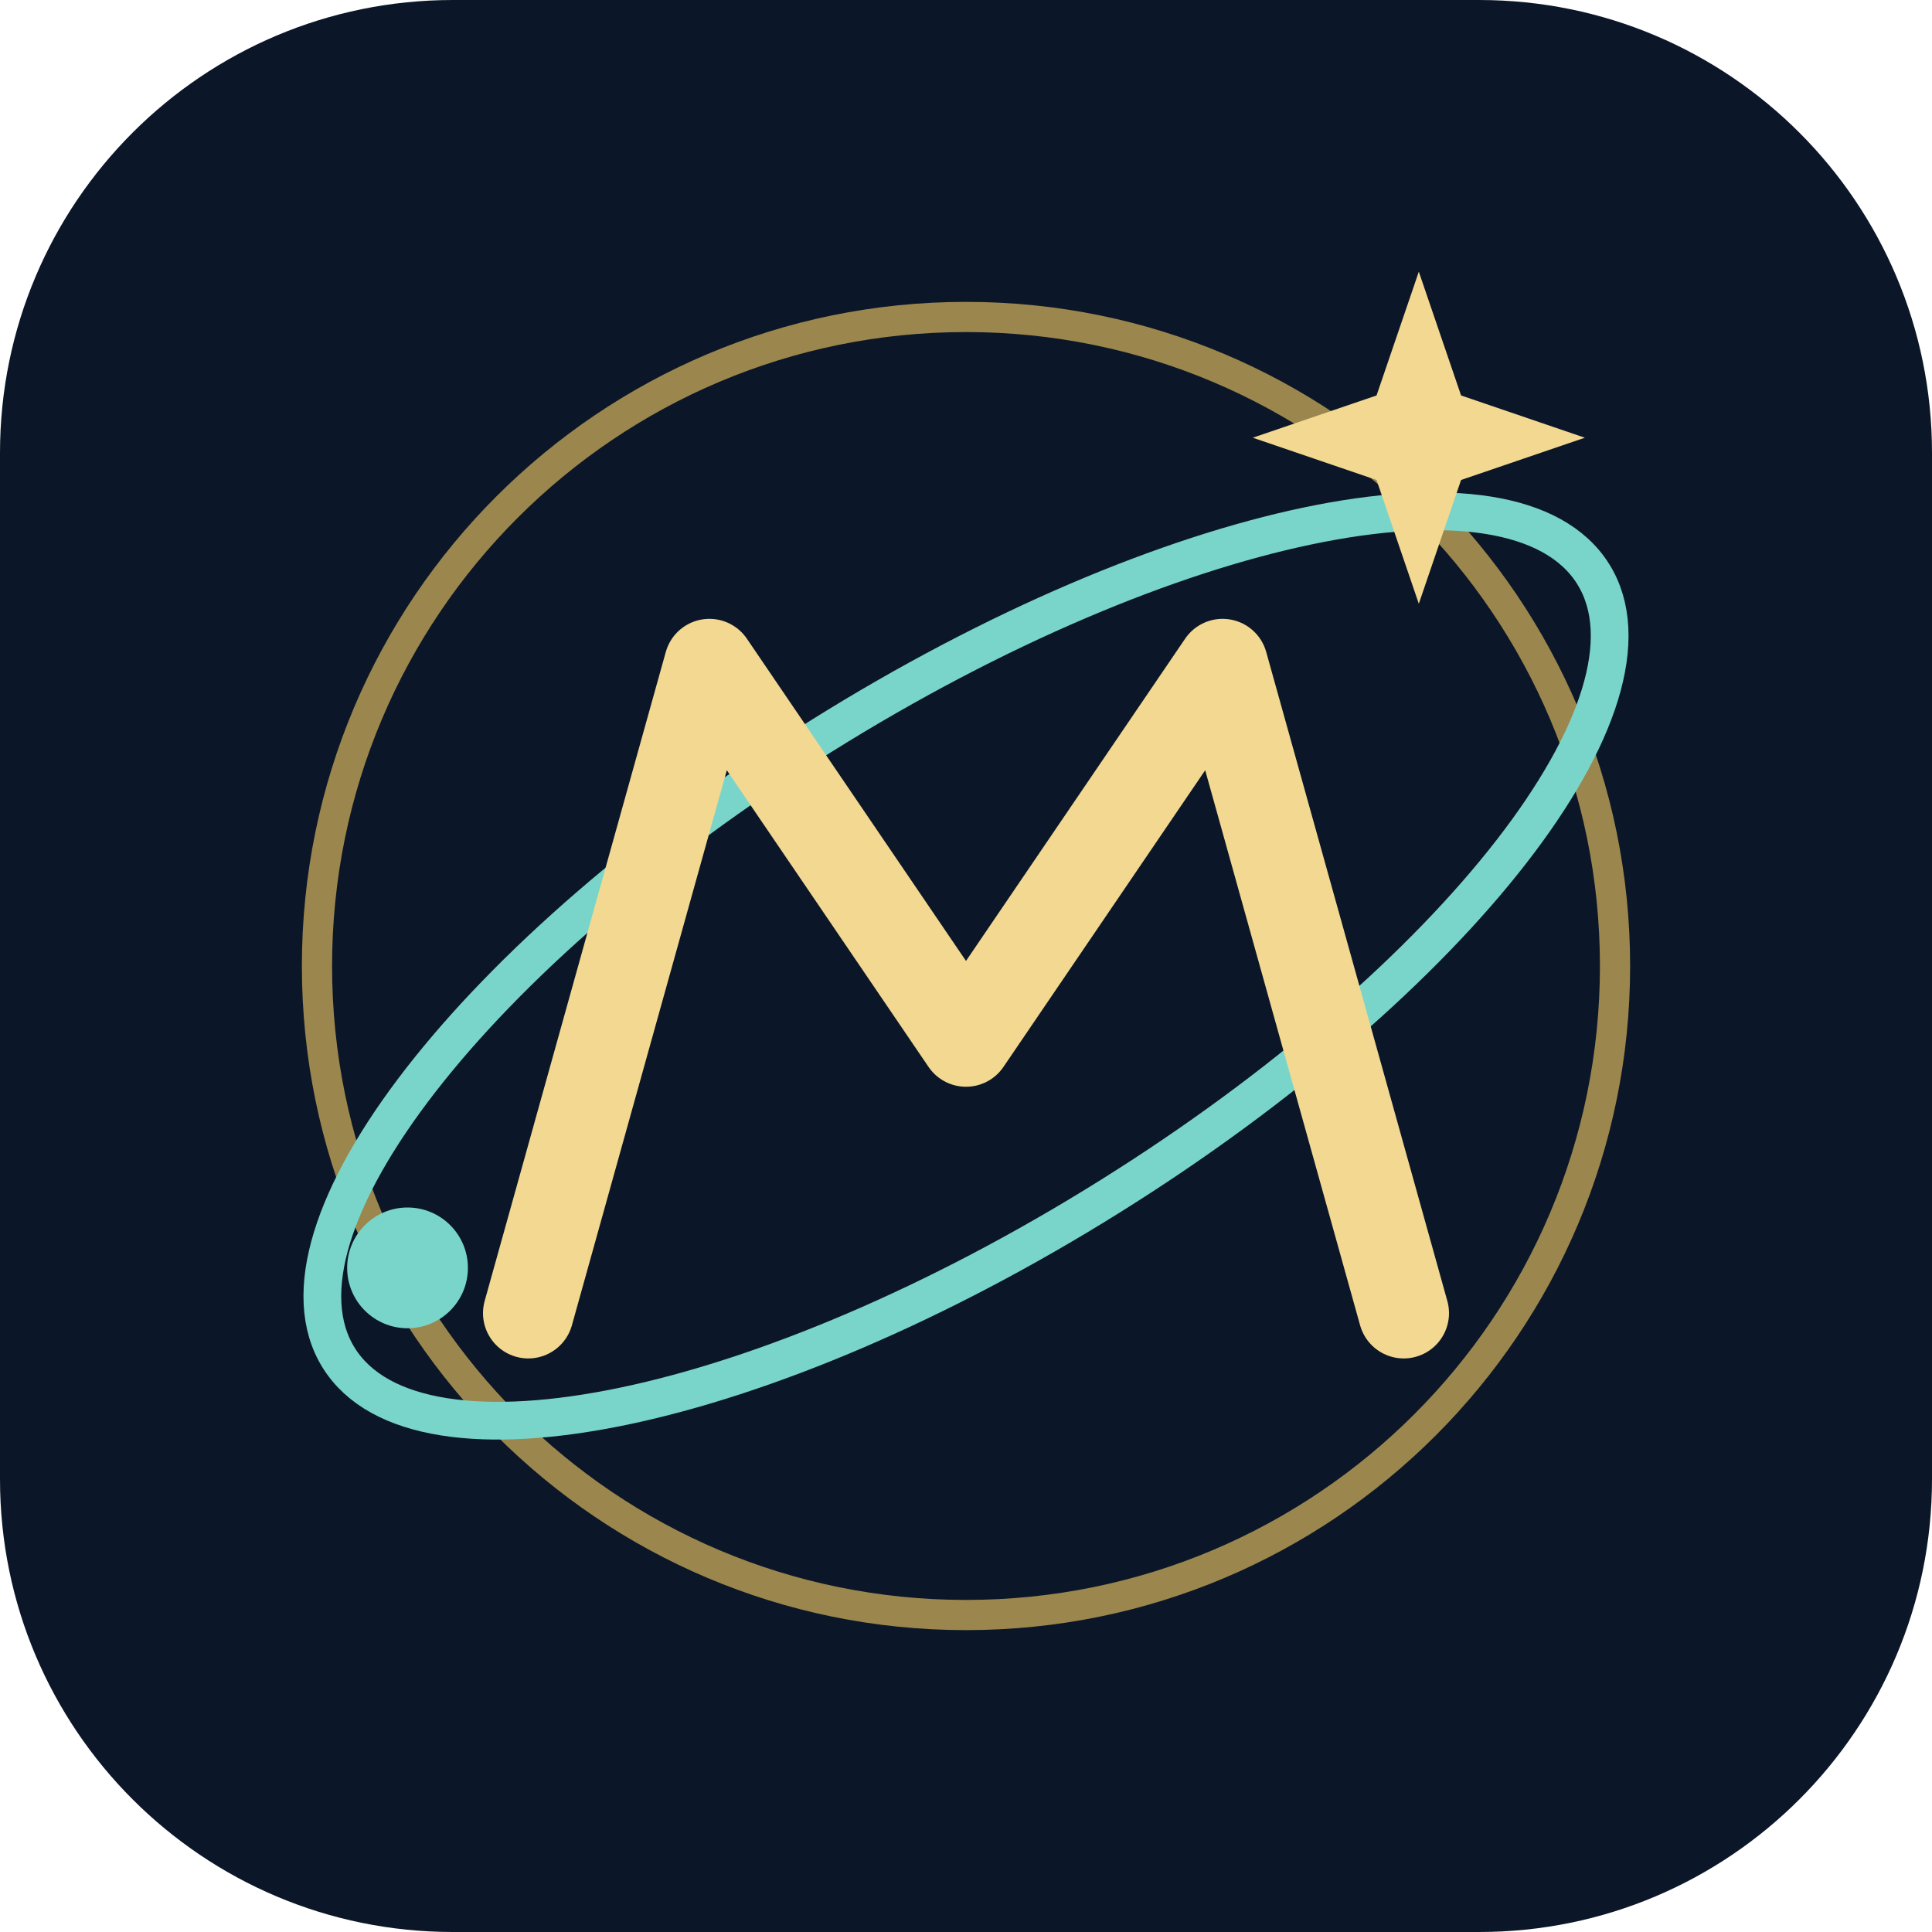
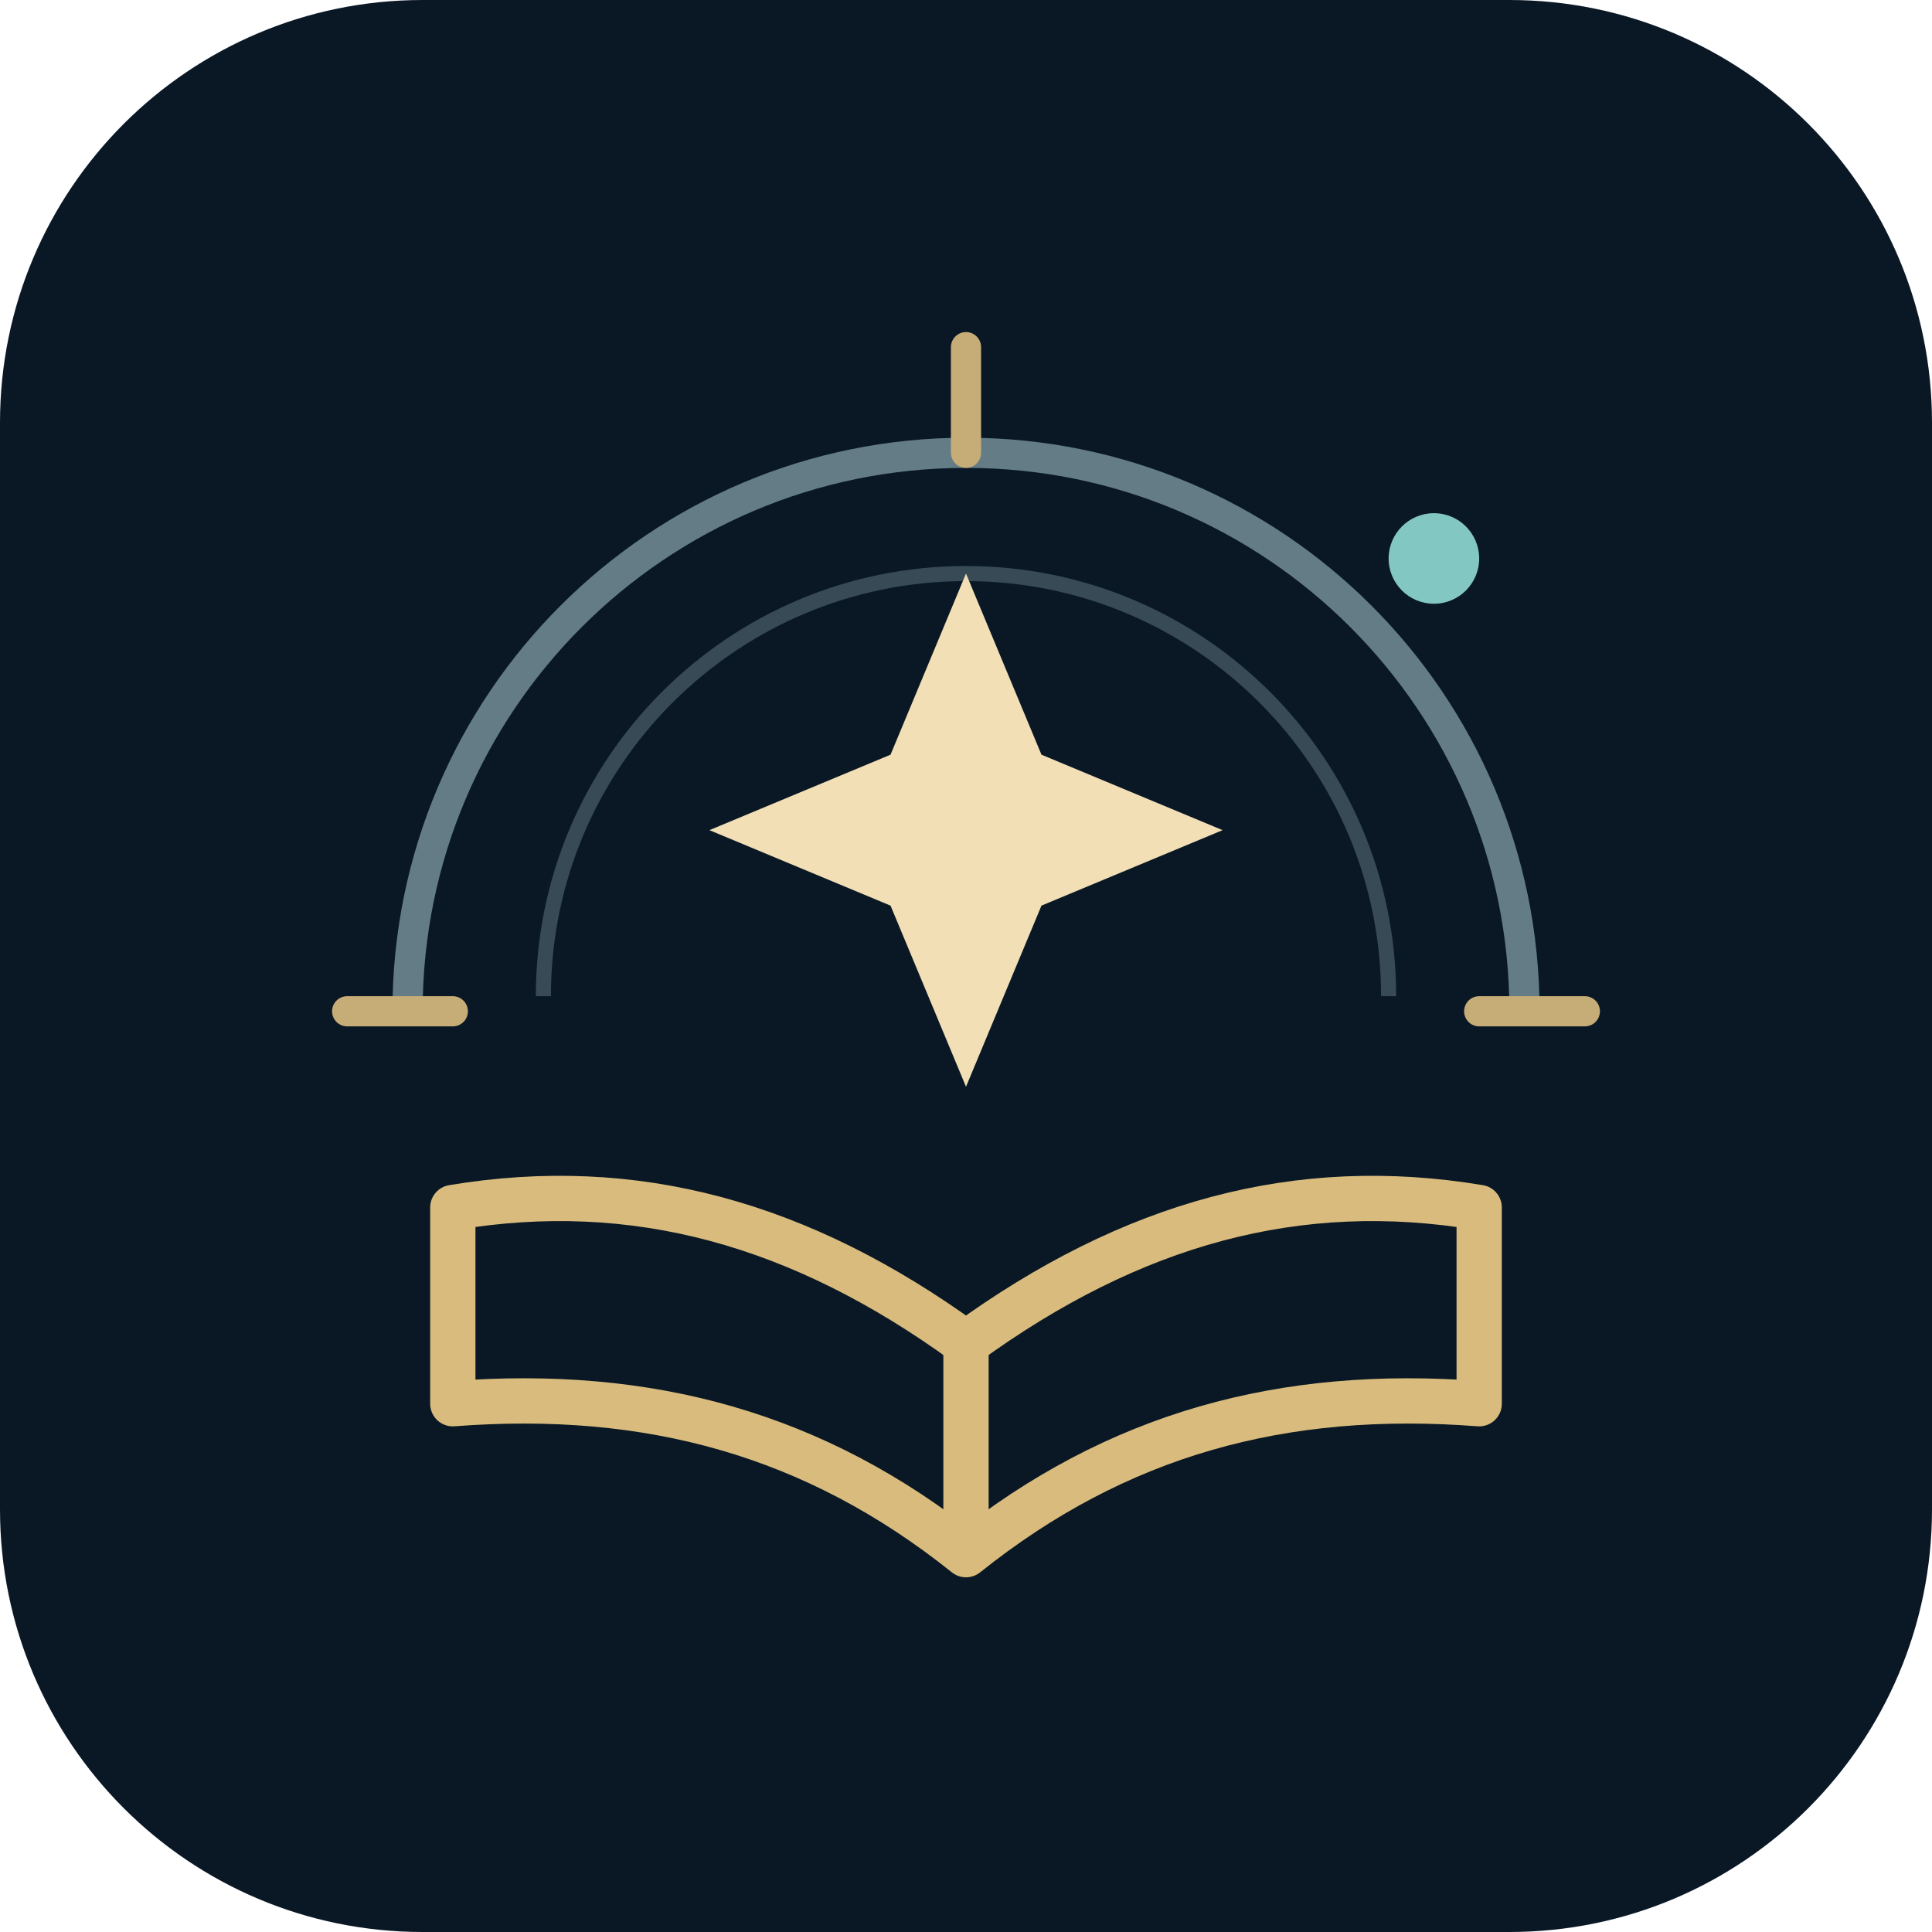
<svg xmlns="http://www.w3.org/2000/svg" viewBox="0 0 128 128" fill="none">
-   <rect width="128" height="128" rx="30" fill="#0b1728" />
-   <circle cx="64" cy="64" r="43" stroke="#d8b55c" stroke-width="2" opacity=".7" />
-   <ellipse cx="64" cy="64" rx="49" ry="18" transform="rotate(-32 64 64)" stroke="#79d5ca" stroke-width="2.5" />
-   <path d="m35 87 12-43 17 25 17-25 12 43" stroke="#f2d891" stroke-width="6" stroke-linecap="round" stroke-linejoin="round" />
-   <path d="m94 18 2.8 8.2L105 29l-8.2 2.8L94 40l-2.8-8.2L83 29l8.2-2.8Z" fill="#f2d891" />
-   <circle cx="27" cy="84" r="4" fill="#79d5ca" />
+   <rect width="128" height="128" rx="28" fill="#0a1826" />
+   <path d="M27 67a37 37 0 0 1 74 0" stroke="#637c86" stroke-width="2" />
+   <path d="M36 66a28 28 0 0 1 56 0" stroke="#637c86" stroke-width="1" opacity=".5" />
+   <path d="M64 23v7M23 67h7M98 67h7" stroke="#c6ac77" stroke-width="2" stroke-linecap="round" />
+   <path d="m64 38 5 12 12 5-12 5-5 12-5-12-12-5 12-5Z" fill="#f2dfb5" />
+   <path d="M30 80c12-2 23 1 34 9 11-8 22-11 34-9v13c-13-1-24 2-34 10-10-8-21-11-34-10Z" stroke="#d9bc7d" stroke-width="3" stroke-linejoin="round" />
+   <path d="M64 89v14" stroke="#d9bc7d" stroke-width="3" />
+   <circle cx="95" cy="37" r="3" fill="#83c7c2" />
</svg>
